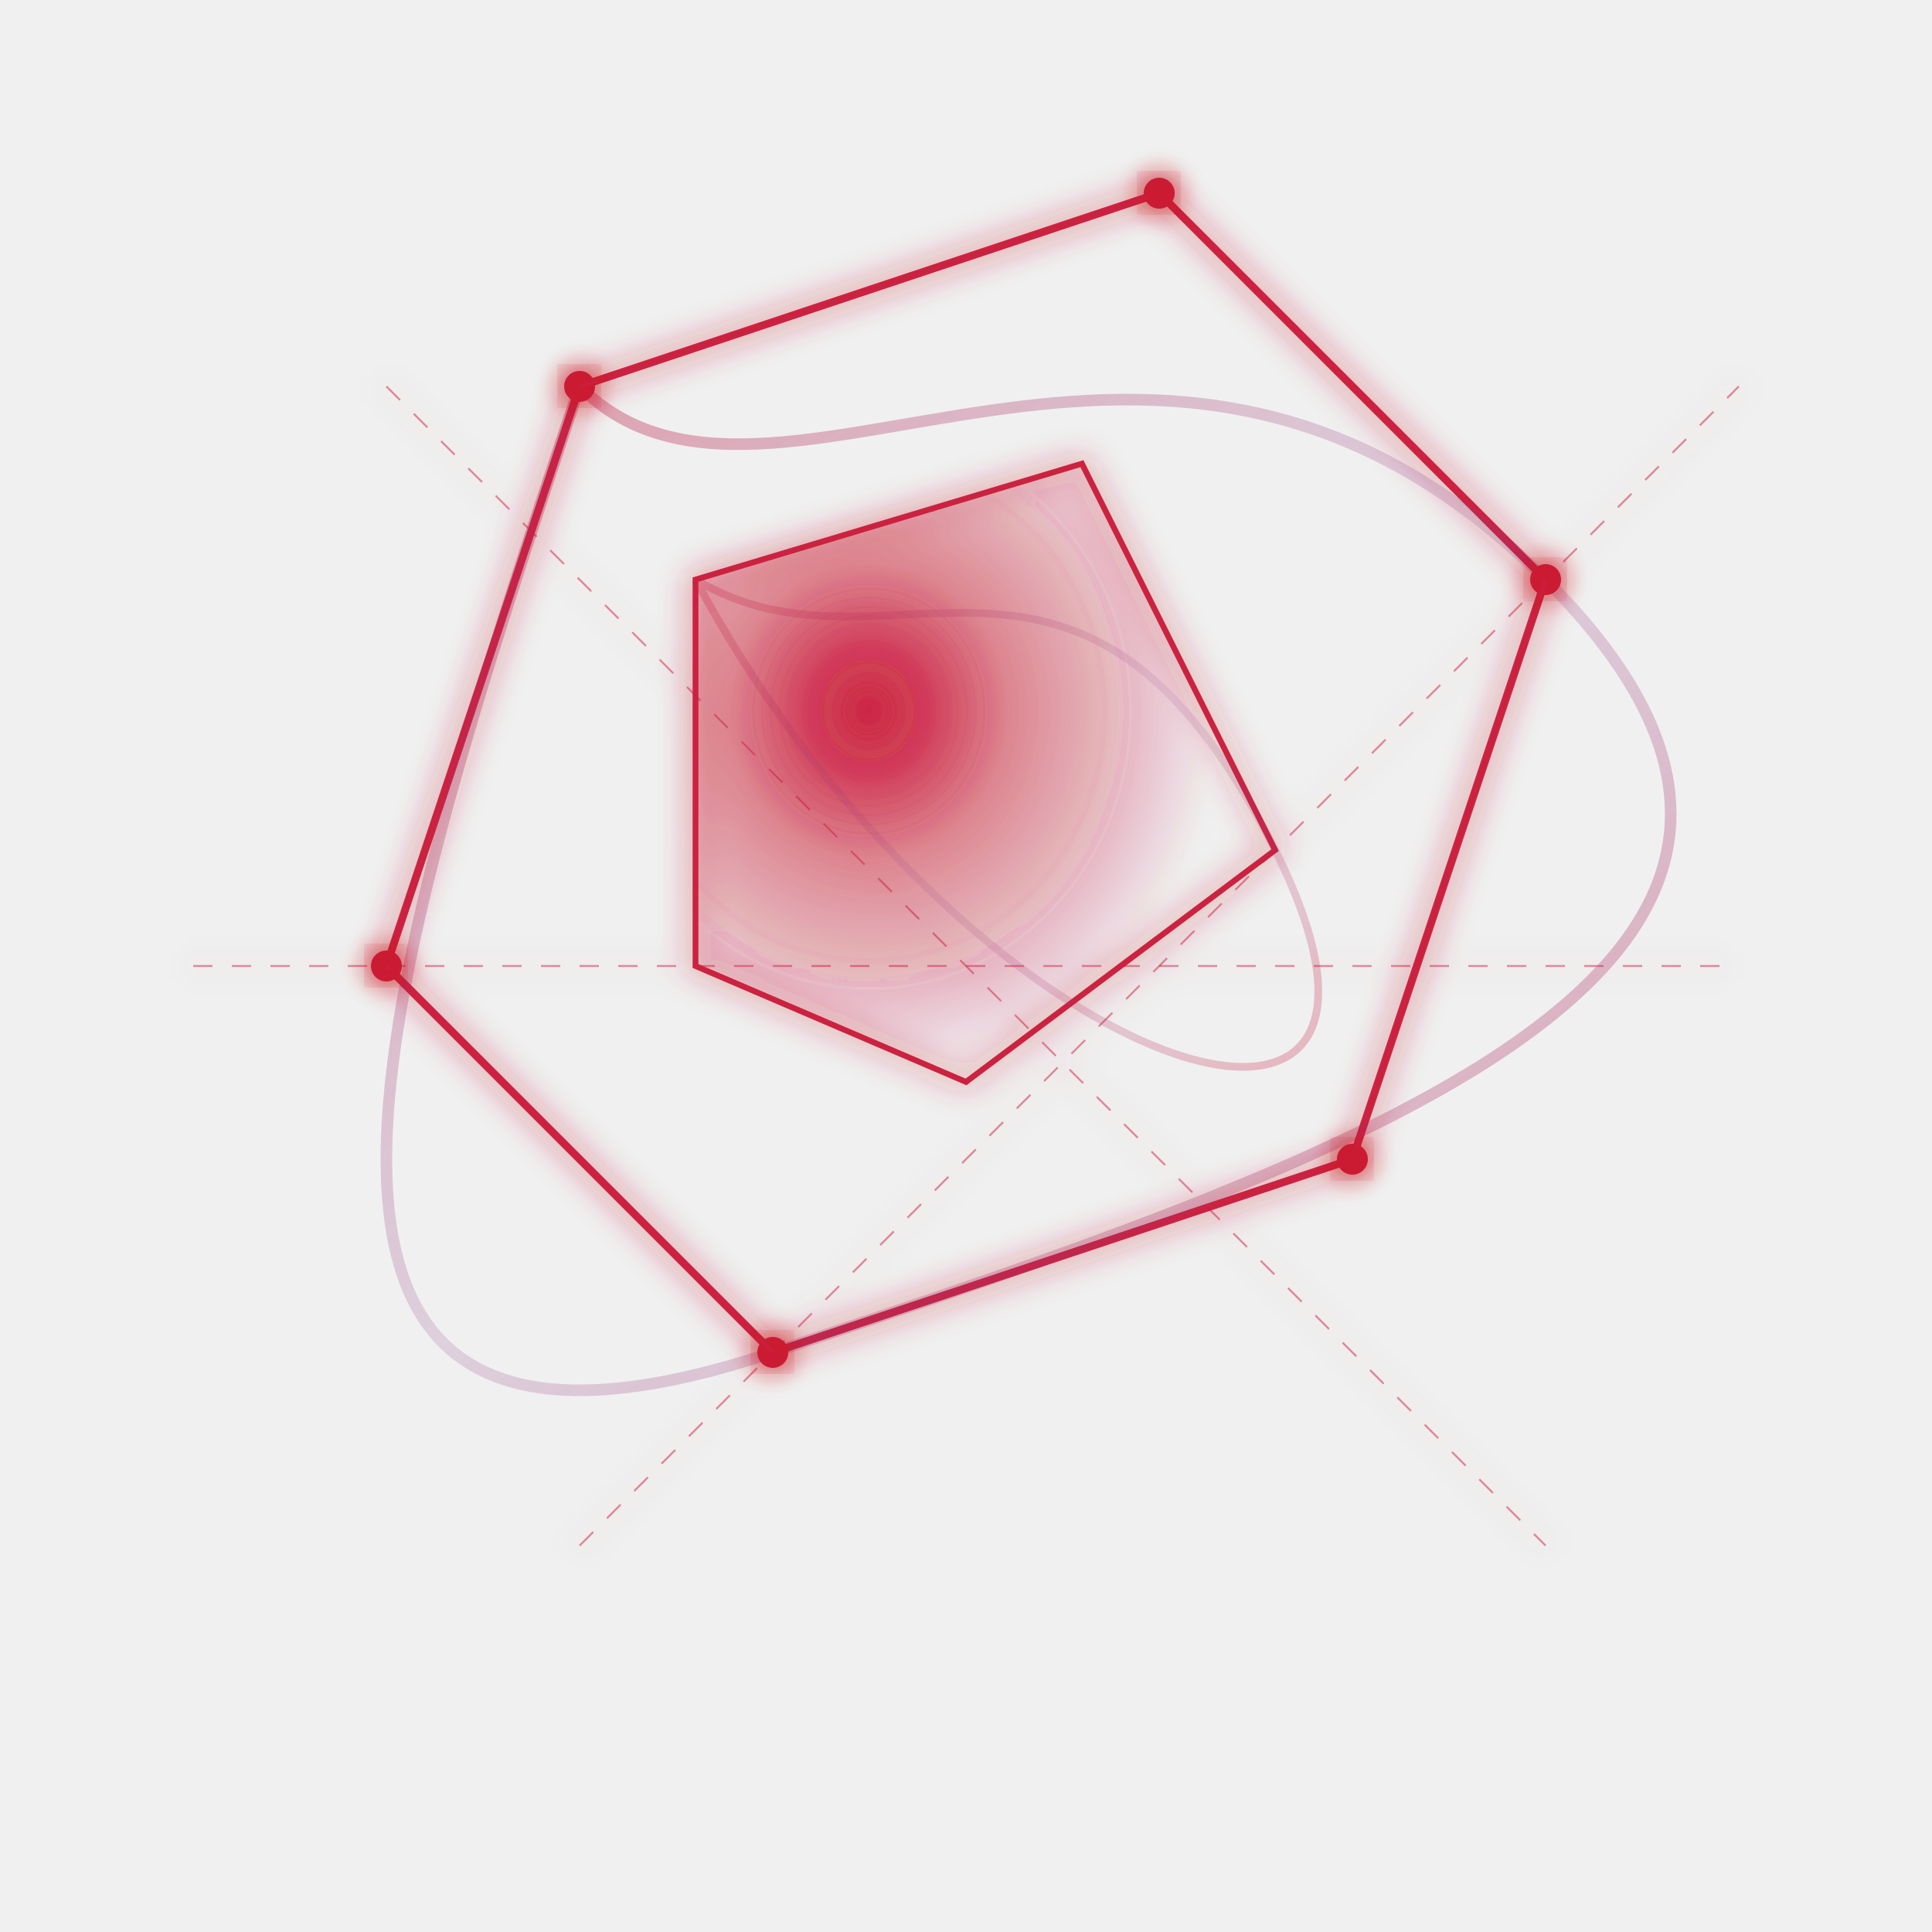
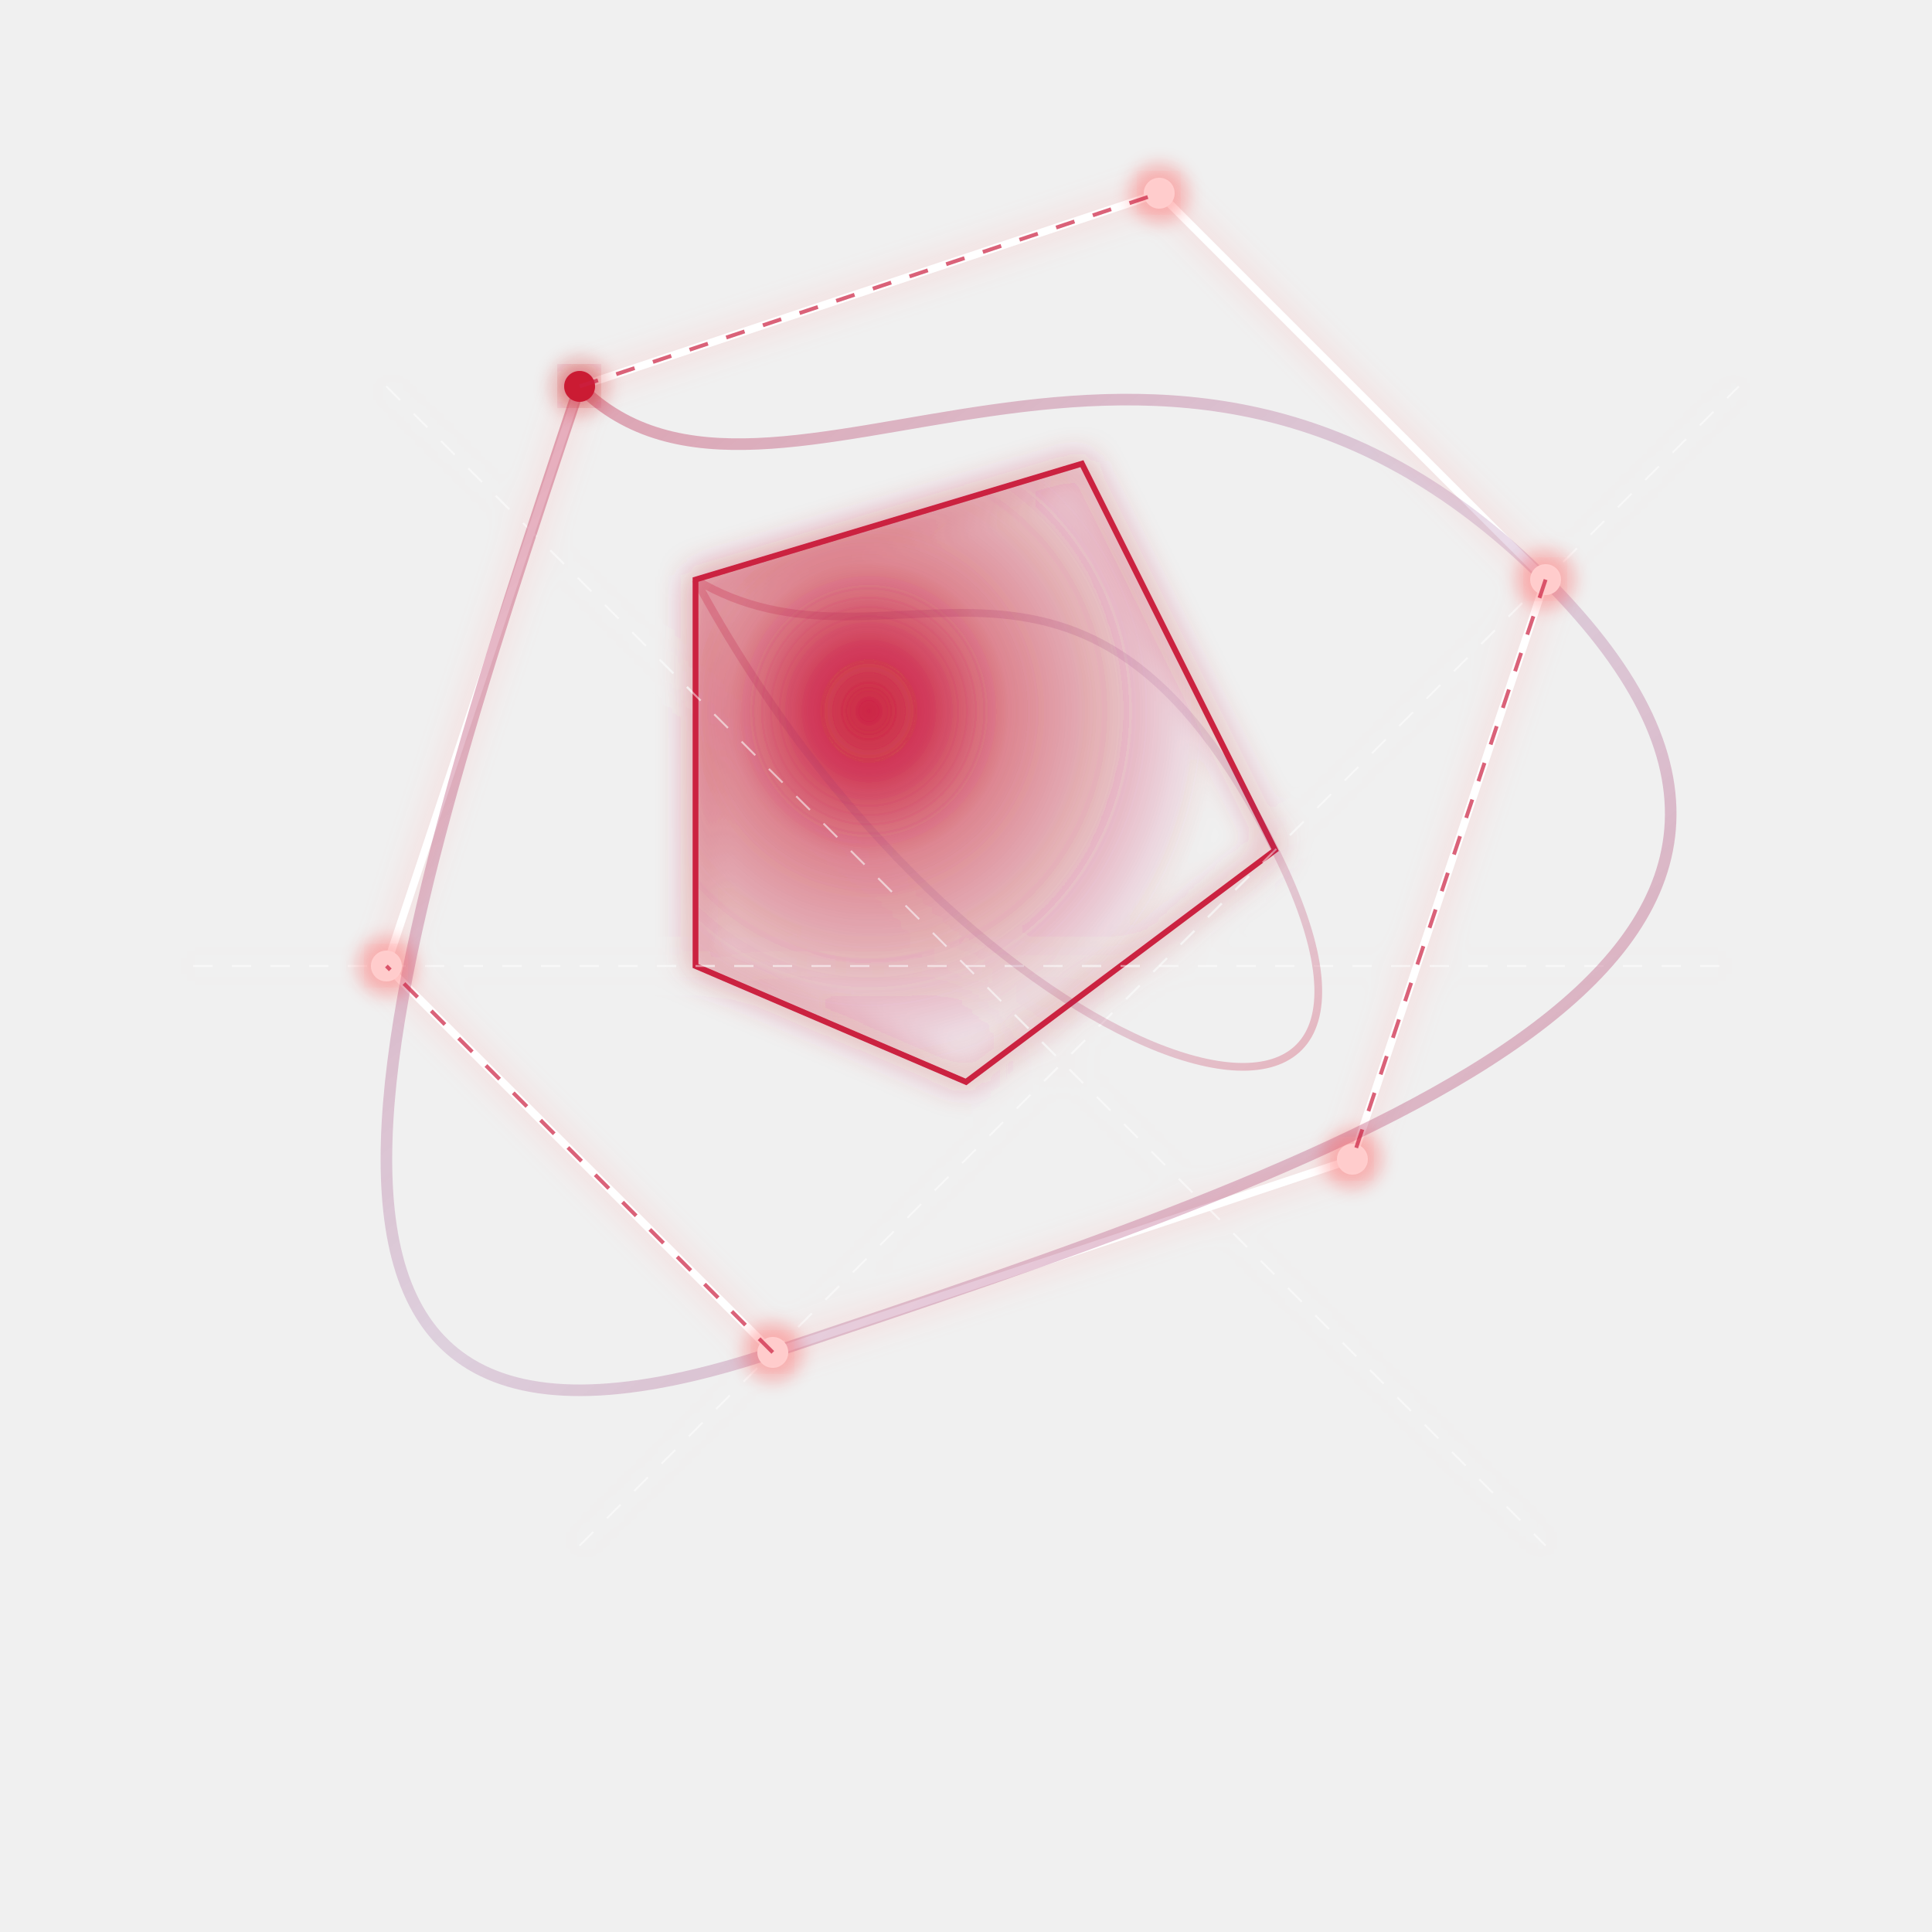
<svg xmlns="http://www.w3.org/2000/svg" viewBox="0 0 500 500">
  <defs>
    <linearGradient id="energyFlow" x1="0%" y1="0%" x2="100%" y2="100%">
      <stop offset="0%" style="stop-color:#CB2040;stop-opacity:0.7">
        <animate attributeName="stop-opacity" values="0.7;0.3;0.7" dur="3s" repeatCount="indefinite" />
      </stop>
      <stop offset="50%" style="stop-color:#893b85;stop-opacity:0.3">
        <animate attributeName="stop-opacity" values="0.3;0.7;0.3" dur="3s" repeatCount="indefinite" />
      </stop>
      <stop offset="100%" style="stop-color:#CB2040;stop-opacity:0.7">
        <animate attributeName="stop-opacity" values="0.7;0.3;0.7" dur="3s" repeatCount="indefinite" />
      </stop>
    </linearGradient>
    <radialGradient id="coreEnergy" cx="30%" cy="40%" r="60%">
      <stop offset="0%" style="stop-color:#CB2040;stop-opacity:0.8">
        <animate attributeName="stop-opacity" values="0.8;0.4;0.8" dur="2s" repeatCount="indefinite" />
      </stop>
      <stop offset="40%" style="stop-color:#CB2040;stop-opacity:0.3" />
      <stop offset="100%" style="stop-color:#CB2040;stop-opacity:0" />
    </radialGradient>
    <filter id="enhancedGlow" x="-20%" y="-20%" width="140%" height="140%">
      <feGaussianBlur in="SourceGraphic" stdDeviation="4" result="blur" />
      <feColorMatrix in="blur" type="matrix" values="                 1 0 0 0 0                 0 0.5 0 0 0                 0 0 0.5 0 0                 0 0 0 1 0" result="glow" />
      <feMerge>
        <feMergeNode in="glow" />
        <feMergeNode in="SourceGraphic" />
      </feMerge>
    </filter>
    <filter id="energyPulse" x="-30%" y="-30%" width="160%" height="160%">
      <feGaussianBlur in="SourceGraphic" stdDeviation="2" result="blur" />
      <feColorMatrix in="blur" type="matrix" values="                 1 0 0 0 0                 0 0 0 0 0                 0 0 0 0 0                 0 0 0 1 0" />
    </filter>
  </defs>
  <g id="coreStructure" style="filter:url(#enhancedGlow)">
-     <path d="M150,100 L300,50 L400,150 L350,300 L200,350 L100,250 Z" fill="none" stroke="#CB2040" stroke-width="2">
+     <path d="M150,100 L300,50 L400,150 L350,300 L200,350 L100,250 Z" fill="none" stroke="#fff" stroke-width="2">
      <animate attributeName="stroke-width" values="2;3;2" dur="2s" repeatCount="indefinite" />
    </path>
    <path d="M180,150 L280,120 L330,220 L250,280 L180,250 Z" fill="url(#coreEnergy)" stroke="#CB2040" stroke-width="1.5">
      <animateTransform attributeName="transform" type="scale" values="1;1.05;1" dur="3s" repeatCount="indefinite" additive="sum" />
    </path>
-     <path d="M100,100 L400,400" stroke="#CB2040" stroke-width="0.5" stroke-opacity="0.5" stroke-dasharray="5,5">
+     <path d="M100,100 L400,400" stroke="#fff" stroke-width="0.5" stroke-opacity="0.5" stroke-dasharray="5,5">
      <animate attributeName="stroke-dashoffset" values="0;10" dur="1s" repeatCount="indefinite" />
    </path>
-     <path d="M150,400 L450,100" stroke="#CB2040" stroke-width="0.5" stroke-opacity="0.5" stroke-dasharray="5,5">
+     <path d="M150,400 L450,100" stroke="#fff" stroke-width="0.5" stroke-opacity="0.5" stroke-dasharray="5,5">
      <animate attributeName="stroke-dashoffset" values="0;10" dur="1s" repeatCount="indefinite" />
    </path>
-     <path d="M50,250 L450,250" stroke="#CB2040" stroke-width="0.5" stroke-opacity="0.5" stroke-dasharray="5,5">
+     <path d="M50,250 L450,250" stroke="#fff" stroke-width="0.5" stroke-opacity="0.5" stroke-dasharray="5,5">
      <animate attributeName="stroke-dashoffset" values="0;10" dur="1s" repeatCount="indefinite" />
    </path>
  </g>
  <g id="energyFlows">
    <path d="M150,100 C200,150 300,50 400,150 S350,300 200,350 S100,250 150,100" fill="none" stroke="url(#energyFlow)" stroke-width="3" opacity="0.6">
      <animate attributeName="stroke-width" values="3;4;3" dur="2s" repeatCount="indefinite" />
      <animate attributeName="d" values="M150,100 C200,150 300,50 400,150 S350,300 200,350 S100,250 150,100;                             M150,100 C200,140 300,60 400,150 S340,290 200,350 S100,260 150,100;                             M150,100 C200,150 300,50 400,150 S350,300 200,350 S100,250 150,100" dur="4s" repeatCount="indefinite" />
    </path>
    <path d="M180,150 C230,180 280,120 330,220 S250,280 180,150" fill="none" stroke="url(#energyFlow)" stroke-width="2" opacity="0.4">
      <animate attributeName="d" values="M180,150 C230,180 280,120 330,220 S250,280 180,150;                             M180,150 C230,170 280,130 330,220 S260,270 180,150;                             M180,150 C230,180 280,120 330,220 S250,280 180,150" dur="3s" repeatCount="indefinite" />
    </path>
  </g>
  <g id="energyNodes">
    <g class="node" transform="translate(150,100)">
      <circle r="4" fill="#CB2040" filter="url(#enhancedGlow)">
        <animate attributeName="r" values="4;6;4" dur="1.5s" repeatCount="indefinite" />
      </circle>
      <circle r="8" fill="#CB2040" opacity="0.2" filter="url(#energyPulse)">
        <animate attributeName="r" values="8;12;8" dur="1.5s" repeatCount="indefinite" />
        <animate attributeName="opacity" values="0.2;0;0.2" dur="1.5s" repeatCount="indefinite" />
      </circle>
    </g>
    <g class="node" transform="translate(300,50)">
-       <circle r="4" fill="#CB2040" filter="url(#enhancedGlow)">
+       <circle r="4" fill="#fff" filter="url(#enhancedGlow)">
        <animate attributeName="r" values="4;6;4" dur="2s" repeatCount="indefinite" />
      </circle>
-       <circle r="8" fill="#CB2040" opacity="0.2" filter="url(#energyPulse)">
+       <circle r="8" fill="#fff" opacity="0.2" filter="url(#energyPulse)">
        <animate attributeName="r" values="8;12;8" dur="2s" repeatCount="indefinite" />
        <animate attributeName="opacity" values="0.2;0;0.2" dur="2s" repeatCount="indefinite" />
      </circle>
    </g>
    <g class="node" transform="translate(400,150)">
-       <circle r="4" fill="#CB2040" filter="url(#enhancedGlow)">
+       <circle r="4" fill="#fff" filter="url(#enhancedGlow)">
        <animate attributeName="r" values="4;6;4" dur="1.8s" repeatCount="indefinite" />
      </circle>
-       <circle r="8" fill="#CB2040" opacity="0.2" filter="url(#energyPulse)">
+       <circle r="8" fill="#fff" opacity="0.2" filter="url(#energyPulse)">
        <animate attributeName="r" values="8;12;8" dur="1.8s" repeatCount="indefinite" />
        <animate attributeName="opacity" values="0.2;0;0.2" dur="1.8s" repeatCount="indefinite" />
      </circle>
    </g>
    <g class="node" transform="translate(350,300)">
-       <circle r="4" fill="#CB2040" filter="url(#enhancedGlow)">
+       <circle r="4" fill="#fff" filter="url(#enhancedGlow)">
        <animate attributeName="r" values="4;6;4" dur="2.2s" repeatCount="indefinite" />
      </circle>
-       <circle r="8" fill="#CB2040" opacity="0.2" filter="url(#energyPulse)">
+       <circle r="8" fill="#fff" opacity="0.2" filter="url(#energyPulse)">
        <animate attributeName="r" values="8;12;8" dur="2.2s" repeatCount="indefinite" />
        <animate attributeName="opacity" values="0.2;0;0.2" dur="2.2s" repeatCount="indefinite" />
      </circle>
    </g>
    <g class="node" transform="translate(200,350)">
-       <circle r="4" fill="#CB2040" filter="url(#enhancedGlow)">
+       <circle r="4" fill="#fff" filter="url(#enhancedGlow)">
        <animate attributeName="r" values="4;6;4" dur="1.7s" repeatCount="indefinite" />
      </circle>
-       <circle r="8" fill="#CB2040" opacity="0.2" filter="url(#energyPulse)">
+       <circle r="8" fill="#fff" opacity="0.2" filter="url(#energyPulse)">
        <animate attributeName="r" values="8;12;8" dur="1.7s" repeatCount="indefinite" />
        <animate attributeName="opacity" values="0.2;0;0.2" dur="1.7s" repeatCount="indefinite" />
      </circle>
    </g>
    <g class="node" transform="translate(100,250)">
-       <circle r="4" fill="#CB2040" filter="url(#enhancedGlow)">
+       <circle r="4" fill="#fff" filter="url(#enhancedGlow)">
        <animate attributeName="r" values="4;6;4" dur="1.9s" repeatCount="indefinite" />
      </circle>
-       <circle r="8" fill="#CB2040" opacity="0.2" filter="url(#energyPulse)">
+       <circle r="8" fill="#fff" opacity="0.2" filter="url(#energyPulse)">
        <animate attributeName="r" values="8;12;8" dur="1.9s" repeatCount="indefinite" />
        <animate attributeName="opacity" values="0.2;0;0.2" dur="1.9s" repeatCount="indefinite" />
      </circle>
    </g>
  </g>
  <g id="reactiveElements" opacity="0.7">
    <path d="M150,100 L300,50" stroke="#CB2040" stroke-width="1" stroke-dasharray="5,5">
      <animate attributeName="stroke-dashoffset" values="0;10" dur="2s" repeatCount="indefinite" />
    </path>
    <path d="M400,150 L350,300" stroke="#CB2040" stroke-width="1" stroke-dasharray="5,5">
      <animate attributeName="stroke-dashoffset" values="0;10" dur="2s" repeatCount="indefinite" />
    </path>
    <path d="M200,350 L100,250" stroke="#CB2040" stroke-width="1" stroke-dasharray="5,5">
      <animate attributeName="stroke-dashoffset" values="0;10" dur="2s" repeatCount="indefinite" />
    </path>
  </g>
</svg>
